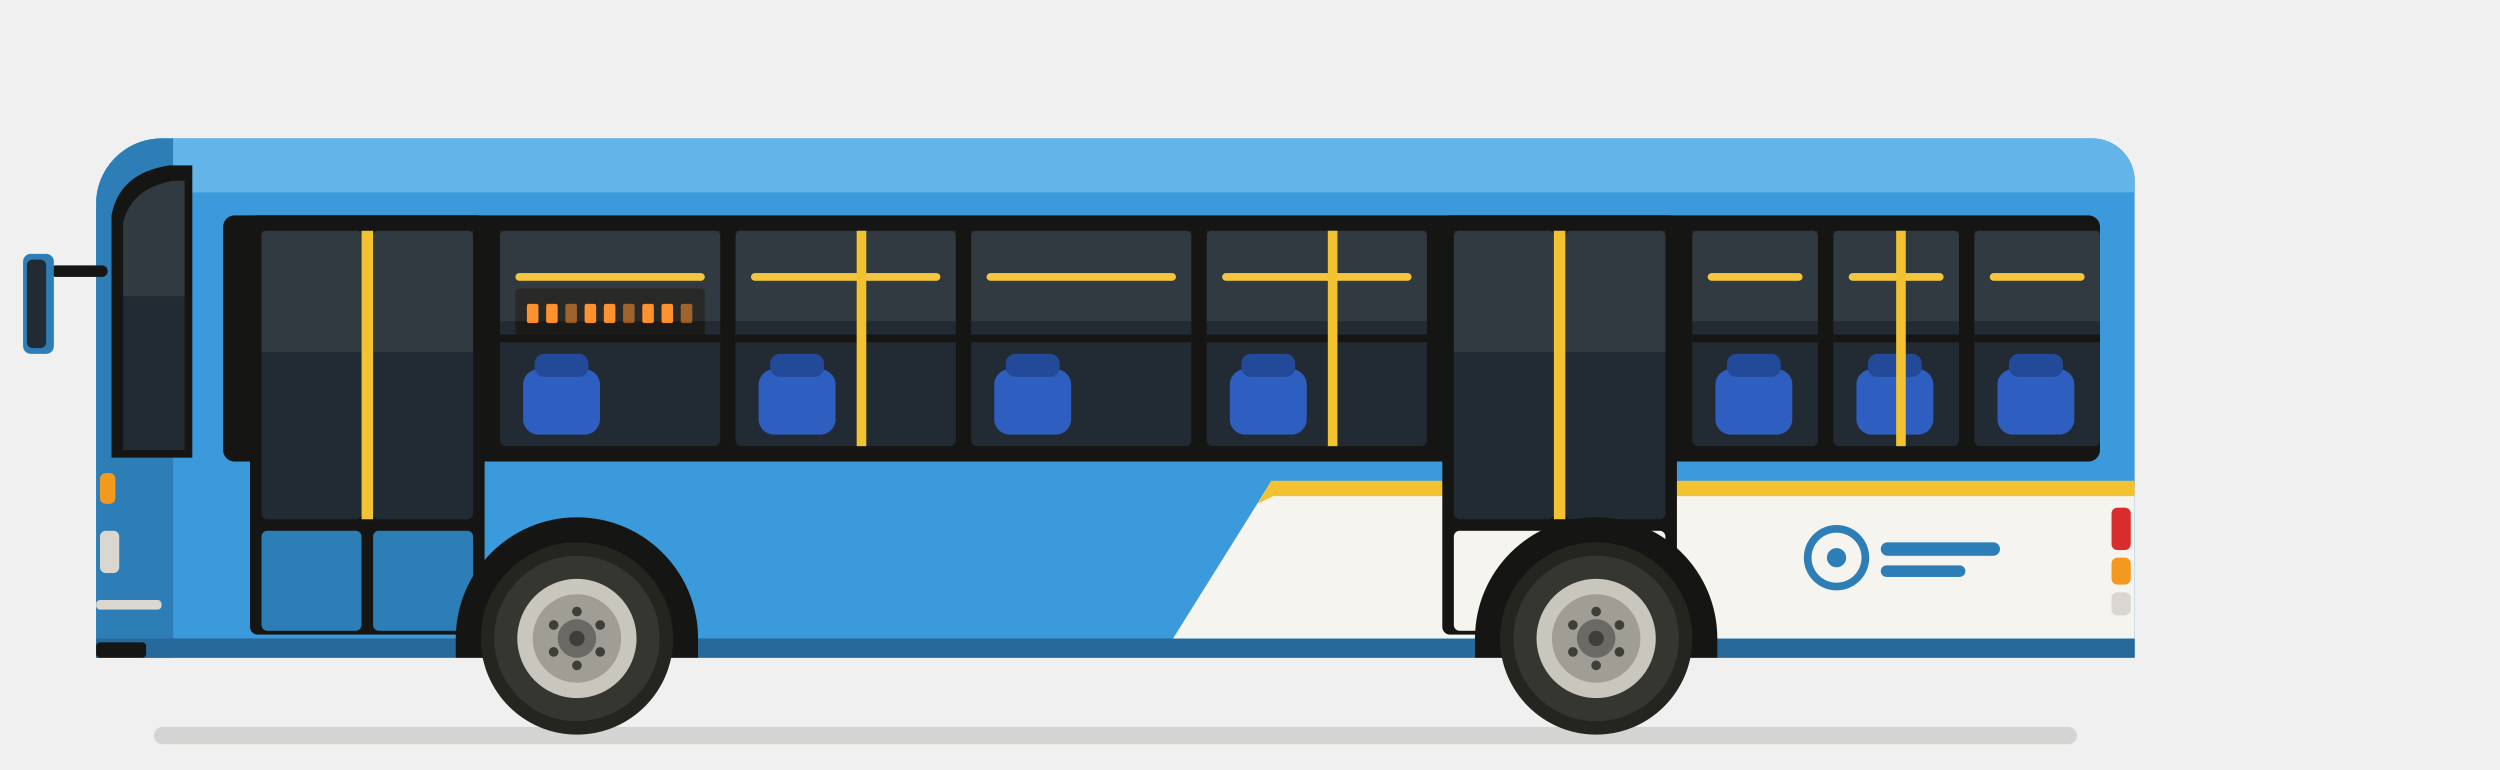
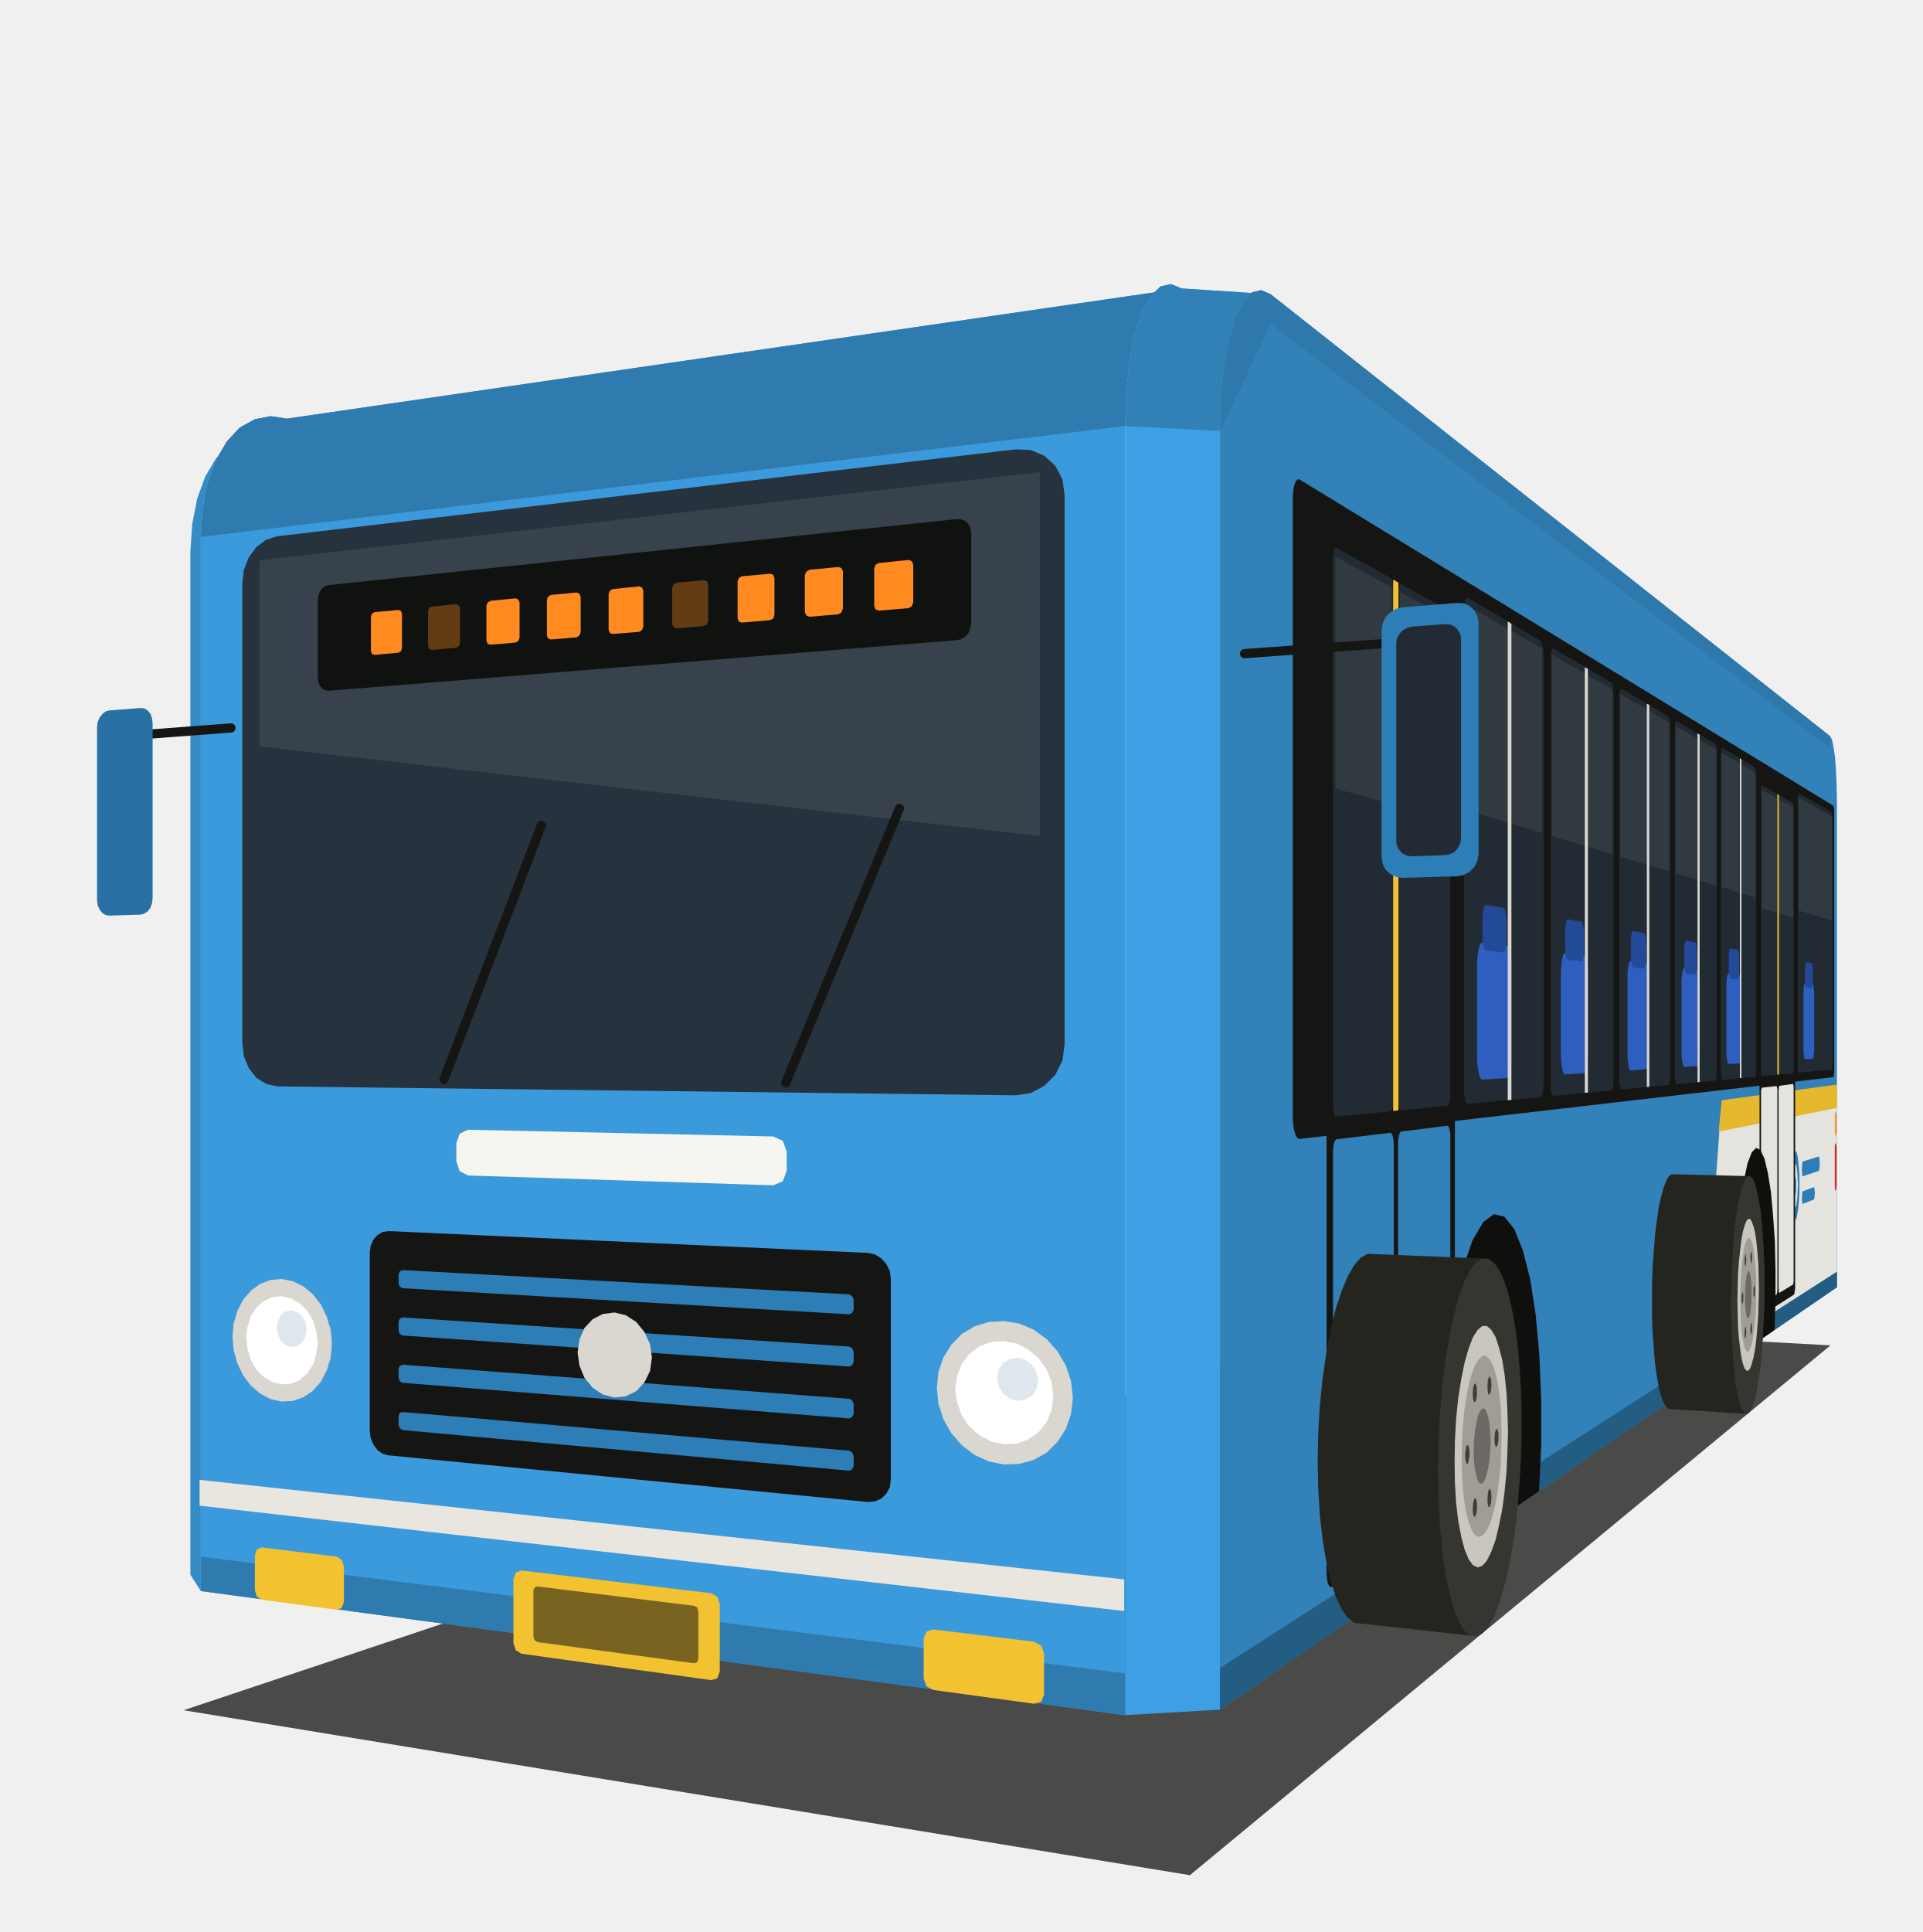
- <svg xmlns="http://www.w3.org/2000/svg" viewBox="0 0 1300 400" role="img">
-   <rect x="80" y="378" width="1000" height="9" rx="4.5" fill="#171815" fill-opacity="0.13" />
-   <path d="M84,72H1088a22,22 0 0 1 22,22V342H50V106a34,34 0 0 1 34,-34Z" fill="#3b9adb" />
-   <path d="M84,72H1088a22,22 0 0 1 22,22v6H56v-6a34,34 0 0 1 28,-22Z" fill="#63b4e8" />
-   <path d="M50,106a34,34 0 0 1 34,-34h6v270H50Z" fill="#2d7db6" />
-   <rect x="50" y="332" width="1060" height="10" fill="#26699a" />
-   <path d="M610,332L660,252H1110V332Z" fill="#f6f4ee" />
-   <path d="M654,262L661,250H1110v8H662Z" fill="#f2c230" />
-   <circle cx="955" cy="290" r="15" fill="none" stroke="#2d7db6" stroke-width="4" />
-   <circle cx="955" cy="290" r="5" fill="#2d7db6" />
-   <rect x="978" y="282" width="62" height="7" rx="3.5" fill="#2d7db6" />
-   <rect x="978" y="294" width="44" height="6" rx="3" fill="#2d7db6" />
-   <rect x="116" y="112" width="976" height="128" rx="6" fill="#151614" />
-   <path d="M58,112q4,-22 30,-26h12v152H58Z" fill="#151614" />
-   <path d="M64,116q4,-18 26,-22h6v140H64Z" fill="#222b33" />
-   <path d="M64,116q4,-18 26,-22h6v60H64Z" fill="#ffffff" fill-opacity="0.07" />
-   <rect x="130" y="112" width="122" height="218" rx="4" fill="#151614" />
-   <rect x="136" y="120" width="52" height="150" rx="3" fill="#222b33" />
-   <rect x="194" y="120" width="52" height="150" rx="3" fill="#222b33" />
-   <rect x="136" y="120" width="52" height="63" fill="#ffffff" fill-opacity="0.07" />
-   <rect x="194" y="120" width="52" height="63" fill="#ffffff" fill-opacity="0.07" />
-   <rect x="136" y="276" width="52" height="52" rx="3" fill="#2d7db6" />
-   <rect x="194" y="276" width="52" height="52" rx="3" fill="#2d7db6" />
-   <rect x="188" y="120" width="6" height="150" fill="#f2c230" />
-   <rect x="260" y="120" width="114.5" height="112" rx="3" fill="#222b33" />
-   <rect x="272" y="192" width="40" height="34" rx="8" fill="#2d5ec0" />
-   <rect x="278" y="184" width="28" height="12" rx="5" fill="#234a99" />
-   <rect x="268" y="150" width="98.5" height="26" rx="2" fill="#1a1b19" />
-   <rect x="274" y="158" width="6" height="10" rx="1" fill="#ff8a1f" fill-opacity="1" />
-   <rect x="284" y="158" width="6" height="10" rx="1" fill="#ff8a1f" fill-opacity="1" />
-   <rect x="294" y="158" width="6" height="10" rx="1" fill="#ff8a1f" fill-opacity="0.55" />
-   <rect x="304" y="158" width="6" height="10" rx="1" fill="#ff8a1f" fill-opacity="1" />
-   <rect x="314" y="158" width="6" height="10" rx="1" fill="#ff8a1f" fill-opacity="1" />
-   <rect x="324" y="158" width="6" height="10" rx="1" fill="#ff8a1f" fill-opacity="0.55" />
-   <rect x="334" y="158" width="6" height="10" rx="1" fill="#ff8a1f" fill-opacity="1" />
-   <rect x="344" y="158" width="6" height="10" rx="1" fill="#ff8a1f" fill-opacity="1" />
-   <rect x="354" y="158" width="6" height="10" rx="1" fill="#ff8a1f" fill-opacity="0.55" />
-   <rect x="268" y="142" width="98.5" height="4" rx="2" fill="#f2c230" />
-   <rect x="260" y="120" width="114.5" height="47" fill="#ffffff" fill-opacity="0.07" />
-   <rect x="260" y="174" width="114.5" height="4" fill="#151614" />
-   <rect x="382.5" y="120" width="114.5" height="112" rx="3" fill="#222b33" />
-   <rect x="394.5" y="192" width="40" height="34" rx="8" fill="#2d5ec0" />
-   <rect x="400.5" y="184" width="28" height="12" rx="5" fill="#234a99" />
-   <rect x="390.5" y="142" width="98.5" height="4" rx="2" fill="#f2c230" />
-   <rect x="382.5" y="120" width="114.5" height="47" fill="#ffffff" fill-opacity="0.07" />
-   <rect x="382.5" y="174" width="114.5" height="4" fill="#151614" />
-   <rect x="445.475" y="120" width="5" height="112" fill="#f2c230" />
-   <rect x="505" y="120" width="114.5" height="112" rx="3" fill="#222b33" />
-   <rect x="517" y="192" width="40" height="34" rx="8" fill="#2d5ec0" />
-   <rect x="523" y="184" width="28" height="12" rx="5" fill="#234a99" />
-   <rect x="513" y="142" width="98.5" height="4" rx="2" fill="#f2c230" />
-   <rect x="505" y="120" width="114.5" height="47" fill="#ffffff" fill-opacity="0.07" />
-   <rect x="505" y="174" width="114.5" height="4" fill="#151614" />
-   <rect x="627.5" y="120" width="114.5" height="112" rx="3" fill="#222b33" />
-   <rect x="639.5" y="192" width="40" height="34" rx="8" fill="#2d5ec0" />
-   <rect x="645.5" y="184" width="28" height="12" rx="5" fill="#234a99" />
-   <rect x="635.5" y="142" width="98.5" height="4" rx="2" fill="#f2c230" />
-   <rect x="627.5" y="120" width="114.5" height="47" fill="#ffffff" fill-opacity="0.07" />
-   <rect x="627.5" y="174" width="114.5" height="4" fill="#151614" />
-   <rect x="690.475" y="120" width="5" height="112" fill="#f2c230" />
-   <rect x="750" y="112" width="122" height="218" rx="4" fill="#151614" />
-   <rect x="756" y="120" width="52" height="150" rx="3" fill="#222b33" />
-   <rect x="814" y="120" width="52" height="150" rx="3" fill="#222b33" />
-   <rect x="756" y="120" width="52" height="63" fill="#ffffff" fill-opacity="0.07" />
-   <rect x="814" y="120" width="52" height="63" fill="#ffffff" fill-opacity="0.07" />
-   <rect x="756" y="276" width="52" height="52" rx="3" fill="#f6f4ee" />
-   <rect x="814" y="276" width="52" height="52" rx="3" fill="#f6f4ee" />
-   <rect x="808" y="120" width="6" height="150" fill="#f2c230" />
-   <rect x="880" y="120" width="65.333" height="112" rx="3" fill="#222b33" />
-   <rect x="892" y="192" width="40" height="34" rx="8" fill="#2d5ec0" />
-   <rect x="898" y="184" width="28" height="12" rx="5" fill="#234a99" />
-   <rect x="888" y="142" width="49.333" height="4" rx="2" fill="#f2c230" />
-   <rect x="880" y="120" width="65.333" height="47" fill="#ffffff" fill-opacity="0.07" />
-   <rect x="880" y="174" width="65.333" height="4" fill="#151614" />
-   <rect x="953.333" y="120" width="65.333" height="112" rx="3" fill="#222b33" />
-   <rect x="965.333" y="192" width="40" height="34" rx="8" fill="#2d5ec0" />
-   <rect x="971.333" y="184" width="28" height="12" rx="5" fill="#234a99" />
-   <rect x="961.333" y="142" width="49.333" height="4" rx="2" fill="#f2c230" />
-   <rect x="953.333" y="120" width="65.333" height="47" fill="#ffffff" fill-opacity="0.07" />
-   <rect x="953.333" y="174" width="65.333" height="4" fill="#151614" />
-   <rect x="986" y="120" width="5" height="112" fill="#f2c230" />
-   <rect x="1026.667" y="120" width="65.333" height="112" rx="3" fill="#222b33" />
-   <rect x="1038.667" y="192" width="40" height="34" rx="8" fill="#2d5ec0" />
-   <rect x="1044.667" y="184" width="28" height="12" rx="5" fill="#234a99" />
-   <rect x="1034.667" y="142" width="49.333" height="4" rx="2" fill="#f2c230" />
-   <rect x="1026.667" y="120" width="65.333" height="47" fill="#ffffff" fill-opacity="0.07" />
-   <rect x="1026.667" y="174" width="65.333" height="4" fill="#151614" />
-   <path d="M237,342V332a63,63 0 0 1 126,0V342Z" fill="#151614" />
-   <path d="M767,342V332a63,63 0 0 1 126,0V342Z" fill="#151614" />
-   <circle cx="300" cy="332" r="50" fill="#24251f" />
-   <circle cx="300" cy="332" r="43" fill="#35362f" />
-   <circle cx="300" cy="332" r="31" fill="#c9c6bd" />
-   <circle cx="300" cy="332" r="23" fill="#a09d95" />
-   <circle cx="300" cy="332" r="10" fill="#6b6963" />
-   <circle cx="300" cy="332" r="4" fill="#3f3e39" />
-   <circle cx="312.1" cy="339" r="2.5" fill="#3f3e39" />
-   <circle cx="300" cy="346" r="2.5" fill="#3f3e39" />
-   <circle cx="287.9" cy="339" r="2.5" fill="#3f3e39" />
-   <circle cx="287.9" cy="325" r="2.5" fill="#3f3e39" />
-   <circle cx="300" cy="318" r="2.5" fill="#3f3e39" />
-   <circle cx="312.1" cy="325" r="2.5" fill="#3f3e39" />
-   <circle cx="830" cy="332" r="50" fill="#24251f" />
-   <circle cx="830" cy="332" r="43" fill="#35362f" />
-   <circle cx="830" cy="332" r="31" fill="#c9c6bd" />
-   <circle cx="830" cy="332" r="23" fill="#a09d95" />
-   <circle cx="830" cy="332" r="10" fill="#6b6963" />
-   <circle cx="830" cy="332" r="4" fill="#3f3e39" />
-   <circle cx="842.1" cy="339" r="2.5" fill="#3f3e39" />
-   <circle cx="830" cy="346" r="2.5" fill="#3f3e39" />
-   <circle cx="817.9" cy="339" r="2.5" fill="#3f3e39" />
-   <circle cx="817.9" cy="325" r="2.5" fill="#3f3e39" />
-   <circle cx="830" cy="318" r="2.5" fill="#3f3e39" />
-   <circle cx="842.1" cy="325" r="2.5" fill="#3f3e39" />
-   <rect x="50" y="312" width="34" height="5" rx="2" fill="#d9d7cf" />
-   <rect x="50" y="334" width="26" height="8" rx="2" fill="#151614" />
-   <rect x="52" y="276" width="10" height="22" rx="3" fill="#d9d7cf" />
-   <rect x="52" y="246" width="8" height="16" rx="3" fill="#f39a1e" />
-   <rect x="1098" y="264" width="10" height="22" rx="3" fill="#d92c2c" />
-   <rect x="1098" y="290" width="10" height="14" rx="3" fill="#f39a1e" />
-   <rect x="1098" y="308" width="10" height="12" rx="3" fill="#d9d7cf" />
-   <rect x="26" y="138" width="30" height="6" rx="3" fill="#151614" />
-   <rect x="12" y="132" width="16" height="52" rx="4" fill="#2d7db6" />
-   <rect x="14" y="135" width="10" height="46" rx="3" fill="#222b33" />
+ <svg xmlns="http://www.w3.org/2000/svg" viewBox="0 0 626 629" role="img">
+   <g transform="translate(156.3 336.6)">
+     <path d="M231.2,273.9L439.8,101.4L284.1,93L-96.5,220.2Z" fill="#1c1c1a" fill-opacity="0.78" />
+     <path d="M-90.9,181.4L-90.9,-161.8L-90.3,-171L-88.7,-179.4L-86,-186.8L-82.4,-192.9L-78.2,-197.4L-73.3,-200.1L-68.2,-201.1L-62.9,-200.3L-67,-194.8L-72.1,-195.5L-77.1,-194.5L-81.9,-191.7L-86,-187.3L-89.5,-181.4L-92.1,-174.2L-93.7,-166L-94.3,-157.1L-94.3,176.1Z" fill="#358bc5" />
+     <path d="M210.1,221.8L210.1,-197.9L210.5,-209L211.6,-219.2L213.3,-228.1L215.7,-235.2L218.5,-240.3L221.6,-243.3L225,-244.1L228.4,-242.7L-62.9,-200.3L-68.2,-201.1L-73.3,-200.1L-78.2,-197.4L-82.4,-192.9L-86,-186.8L-88.7,-179.4L-90.3,-171L-90.9,-161.8L-90.9,181.4Z" fill="#3b9adb" />
+     <path d="M210.1,-197.9L210.5,-209L211.6,-219.2L213.3,-228.1L215.7,-235.2L218.5,-240.3L221.6,-243.3L225,-244.1L228.4,-242.7L-62.9,-200.3L-68.2,-201.1L-73.3,-200.1L-78.2,-197.4L-82.4,-192.9L-86,-186.8L-88.7,-179.4L-90.3,-171L-90.9,-161.8Z" fill="#2f7baf" />
+     <path d="M210.1,221.8L210.1,-197.9L210.5,-209L211.6,-219.2L213.3,-228.1L215.7,-235.2L218.5,-240.3L221.6,-243.3L225,-244.1L228.4,-242.7L257.5,-240.8L254.4,-242.1L251.4,-241.4L248.6,-238.4L246,-233.3L243.9,-226.2L242.3,-217.4L241.3,-207.3L241,-196.3L241,220Z" fill="#3da0e4" />
+     <path d="M210.1,-197.9L210.5,-209L211.6,-219.2L213.3,-228.1L215.7,-235.2L218.5,-240.3L221.6,-243.3L225,-244.1L228.4,-242.7L257.5,-240.8L254.4,-242.1L251.4,-241.4L248.6,-238.4L246,-233.3L243.9,-226.2L242.3,-217.4L241.3,-207.3L241,-196.3Z" fill="#3180b6" />
+     <path d="M241,220L241,-196.3L241.3,-207.3L242.3,-217.4L243.9,-226.2L246,-233.3L248.6,-238.4L251.4,-241.4L254.4,-242.1L257.5,-240.8L439.7,-96.9L440.3,-95.8L440.8,-93.4L441.3,-90L441.6,-85.8L441.8,-81.1L441.9,-76.1L441.9,82.5Z" fill="#3281b8" />
+     <path d="M241,-196.3L241.3,-207.3L242.3,-217.4L243.9,-226.2L246,-233.3L248.6,-238.4L251.4,-241.4L254.4,-242.1L257.5,-240.8L439.7,-96.9L439.7,-93L257.5,-231.1Z" fill="#2e78ab" />
+     <path d="M241,220L441.9,82.5L441.9,77.4L241,206.4Z" fill="#245d84" />
+     <path d="M210.1,221.8L-90.9,181.4L-90.9,170.2L210.1,208.2Z" fill="#2f7baf" />
+     <path d="M398.3,105.4L404.1,25L441.9,19L441.9,77.4Z" fill="#e5e3dd" />
+     <path d="M403.4,31.8L404.4,21.6L441.9,16.5L441.9,24.1Z" fill="#e6b82e" />
+     <path d="M429.7,48.9L429.7,46L429.5,43.4L429.3,41.1L429,39.4L428.7,38.4L428.3,38.1L427.9,38.6L427.6,39.9L427.3,41.7L427,44.2L426.9,47L426.8,50L426.9,52.9L427,55.6L427.3,57.8L427.6,59.5L427.9,60.5L428.3,60.7L428.7,60.2L429,58.9L429.3,57L429.5,54.6L429.7,51.8Z" fill="#2d7db6" />
+     <path d="M429.2,49.1L429.1,46.9L429,45L428.8,43.5L428.6,42.6L428.3,42.4L428,42.8L427.8,43.9L427.6,45.5L427.4,47.5L427.4,49.8L427.4,51.9L427.6,53.9L427.8,55.3L428,56.3L428.3,56.5L428.6,56L428.8,54.9L429,53.3L429.1,51.3Z" fill="#e5e3dd" />
+     <path d="M428.6,49.3L428.6,47.9L428.5,46.9L428.3,46.6L428.1,47L428,48.1L427.9,49.6L428,51L428.1,51.9L428.3,52.2L428.5,51.8L428.6,50.7Z" fill="#2d7db6" />
+     <path d="M436.3,41.8L436.2,40.4L436,39.9L430.7,41.6L430.6,42.3L430.5,43.8L430.5,44.4L430.6,45.9L430.7,46.4L436,44.6L436.2,43.9L436.3,42.5Z" fill="#2d7db6" />
+     <path d="M434.7,51.8L434.6,50.4L434.4,49.9L430.7,51.3L430.6,52L430.5,53.5L430.5,53.5L430.6,54.9L430.7,55.4L434.4,53.9L434.6,53.2L434.7,51.8Z" fill="#2d7db6" />
+     <path d="M441,-70.9L441,-71.9L441,-72.8L440.9,-73.6L440.8,-74.1L440.7,-74.3L266.9,-180.5L266.2,-180.5L265.6,-179.8L265.1,-178.3L264.8,-176.3L264.7,-174L264.7,26.6L264.8,29.1L265.1,31.2L265.6,32.9L266.2,33.9L266.9,34.2L440.7,14.1L440.8,13.9L440.9,13.5L441,12.7L441,11.8L441,10.9Z" fill="#151614" />
+     <path d="M317.5,-139.2L317.5,-140.9L317.3,-142.4L317,-143.7L316.7,-144.6L316.3,-145.1L277.3,-168.1L276.9,-168.1L276.4,-167.5L276,-166.4L275.8,-164.8L275.7,-163L275.7,175.1L275.8,176.9L276,178.4L276.4,179.5L276.9,180.1L277.3,180.1L316.3,155.5L316.7,155L317,154L317.3,152.7L317.5,151.2L317.5,149.6Z" fill="#151614" />
+     <path d="M297.6,-143.6L297.5,-144.9L297.4,-146.2L297.1,-147.2L296.8,-148L296.5,-148.4L279,-158.2L278.6,-158.2L278.2,-157.7L278,-156.9L277.8,-155.7L277.8,-154.4L277.8,22.5L277.8,23.9L278,25.1L278.2,26.1L278.6,26.7L279,26.9L296.5,25.2L296.8,25L297.1,24.3L297.4,23.4L297.5,22.2L297.6,20.9Z" fill="#222b33" />
+     <path d="M278.6,-155.4L296.9,-145.4L296.9,-74.8L278.6,-79.9Z" fill="#ffffff" fill-opacity="0.07" />
+     <path d="M297.6,36.3L297.5,35L297.4,33.8L297.1,32.9L296.8,32.4L296.5,32.2L279,34.3L278.6,34.6L278.2,35.3L278,36.3L277.8,37.6L277.8,39L277.8,167.8L277.8,169.2L278,170.3L278.2,171.2L278.6,171.6L279,171.6L296.5,161L296.8,160.6L297.1,159.8L297.4,158.7L297.5,157.5L297.6,156.2Z" fill="#3281b8" />
+     <path d="M316,-133.6L316,-134.8L315.8,-136L315.6,-137L315.4,-137.7L315.1,-138L300,-146.4L299.7,-146.4L299.4,-146L299.2,-145.2L299,-144.1L299,-142.9L299,20.8L299,22.1L299.2,23.2L299.4,24.1L299.7,24.7L300,24.9L315.1,23.4L315.4,23.2L315.6,22.6L315.8,21.8L316,20.7L316,19.5Z" fill="#222b33" />
+     <path d="M299.6,-143.9L315.4,-135.2L315.4,-69.6L299.6,-74Z" fill="#ffffff" fill-opacity="0.07" />
+     <path d="M316,33.7L316,32.5L315.8,31.5L315.6,30.6L315.4,30.1L315.1,29.9L300,31.8L299.7,32L299.4,32.6L299.2,33.6L299,34.8L299,36.1L299,155.3L299,156.6L299.2,157.7L299.4,158.4L299.7,158.9L300,158.9L315.1,149.7L315.4,149.4L315.6,148.6L315.8,147.7L316,146.5L316,145.3Z" fill="#3281b8" />
+     <path d="M297.4,25.1L299.1,24.9L299.1,-146.9L297.4,-147.9Z" fill="#f2c230" />
+     <path d="M346.4,-122.8L346.3,-124.3L346.2,-125.6L346,-126.7L345.7,-127.5L345.5,-127.9L321.6,-142L321.3,-141.9L320.9,-141.4L320.7,-140.4L320.5,-139.1L320.5,-137.6L320.5,17.8L320.5,19.4L320.7,20.8L320.9,21.9L321.3,22.6L321.6,22.8L345.5,20.6L345.7,20.3L346,19.6L346.2,18.6L346.3,17.3L346.4,15.9Z" fill="#222b33" />
+     <path d="M335.9,-21.5L335.9,-23.7L335.7,-25.7L335.3,-27.3L334.9,-28.4L334.4,-28.8L326.4,-29.8L325.9,-29.5L325.4,-28.5L325.1,-26.9L324.8,-24.8L324.7,-22.5L324.7,7.5L324.8,9.8L325.1,11.9L325.4,13.5L325.9,14.6L326.4,14.9L334.4,14.4L334.9,14L335.3,13L335.7,11.4L335.9,9.4L335.9,7.2Z" fill="#2d5ec0" />
+     <path d="M334.3,-36L334.3,-37.5L334.1,-38.9L333.9,-40L333.6,-40.7L333.3,-41L327.6,-42L327.2,-41.8L326.9,-41.2L326.7,-40.1L326.5,-38.8L326.5,-37.3L326.5,-32.3L326.5,-30.7L326.7,-29.3L326.9,-28.2L327.2,-27.5L327.6,-27.2L333.3,-26.5L333.6,-26.7L333.9,-27.4L334.1,-28.4L334.3,-29.7L334.3,-31.2Z" fill="#234a99" />
+     <path d="M321,-139.8L345.9,-125.4L345.9,-65.4L321,-72.9Z" fill="#ffffff" fill-opacity="0.07" />
+     <path d="M334.7,21.6L335.9,21.5L335.9,-133.5L334.7,-134.3Z" fill="#d9d7cf" />
+     <path d="M369.2,-109.9L369.1,-111.2L369,-112.3L368.9,-113.3L368.6,-114L368.4,-114.4L349.6,-125.5L349.3,-125.4L349,-124.9L348.8,-124.1L348.7,-122.9L348.7,-121.5L348.7,15.8L348.7,17.1L348.8,18.4L349,19.4L349.3,20L349.6,20.2L368.4,18.4L368.6,18.2L368.9,17.6L369,16.6L369.1,15.5L369.2,14.2Z" fill="#222b33" />
+     <path d="M360.8,-19.1L360.8,-21.1L360.6,-22.9L360.4,-24.3L360,-25.3L359.6,-25.6L353.3,-26.4L352.9,-26.1L352.6,-25.2L352.3,-23.8L352.1,-22L352,-19.9L352,6.6L352.1,8.7L352.3,10.5L352.6,12L352.9,12.9L353.3,13.2L359.6,12.8L360,12.5L360.4,11.5L360.6,10.1L360.8,8.3L360.8,6.4Z" fill="#2d5ec0" />
+     <path d="M359.6,-32L359.5,-33.4L359.4,-34.6L359.2,-35.5L359,-36.2L358.8,-36.5L354.3,-37.3L354,-37.1L353.7,-36.5L353.6,-35.6L353.4,-34.4L353.4,-33L353.4,-28.6L353.4,-27.2L353.6,-26L353.7,-25L354,-24.4L354.3,-24.1L358.8,-23.6L359,-23.8L359.2,-24.3L359.4,-25.3L359.5,-26.4L359.6,-27.8Z" fill="#234a99" />
+     <path d="M349.1,-123.5L368.8,-112.1L368.8,-58.5L349.1,-64.4Z" fill="#ffffff" fill-opacity="0.07" />
+     <path d="M359.8,19.2L360.8,19.1L360.8,-118.8L359.8,-119.4Z" fill="#d9d7cf" />
+     <path d="M387.6,-99.4L387.6,-100.5L387.5,-101.6L387.3,-102.5L387.2,-103.1L387,-103.4L371.7,-112.4L371.5,-112.4L371.3,-111.9L371.1,-111.1L371,-110.1L371,-108.8L371,14.1L371,15.4L371.1,16.5L371.3,17.3L371.5,17.9L371.7,18.1L387,16.6L387.2,16.4L387.3,15.9L387.5,15.1L387.6,14L387.6,12.9Z" fill="#222b33" />
+     <path d="M380.8,-17.2L380.8,-19L380.6,-20.6L380.4,-21.9L380.1,-22.7L379.8,-23.1L374.7,-23.7L374.4,-23.5L374.1,-22.7L373.9,-21.4L373.7,-19.7L373.7,-17.9L373.7,6L373.7,7.8L373.9,9.5L374.1,10.8L374.4,11.6L374.7,11.9L379.8,11.5L380.1,11.2L380.4,10.4L380.6,9.1L380.8,7.5L380.8,5.7Z" fill="#2d5ec0" />
+     <path d="M379.8,-28.8L379.7,-30L379.7,-31.1L379.5,-32L379.3,-32.6L379.1,-32.8L375.5,-33.5L375.3,-33.3L375.1,-32.8L374.9,-31.9L374.8,-30.8L374.8,-29.6L374.8,-25.7L374.8,-24.5L374.9,-23.3L375.1,-22.4L375.3,-21.9L375.5,-21.6L379.1,-21.2L379.3,-21.4L379.5,-21.9L379.7,-22.8L379.7,-23.8L379.8,-25Z" fill="#234a99" />
+     <path d="M371.4,-110.6L387.3,-101.4L387.3,-52.9L371.4,-57.7Z" fill="#ffffff" fill-opacity="0.07" />
+     <path d="M380,17.3L380.8,17.2L380.8,-107.1L380,-107.5Z" fill="#d9d7cf" />
+     <path d="M402.8,-90.7L402.8,-91.8L402.7,-92.8L402.6,-93.6L402.5,-94.1L402.3,-94.4L389.7,-101.8L389.5,-101.8L389.3,-101.3L389.2,-100.6L389.1,-99.6L389.1,-98.5L389.1,12.8L389.1,13.9L389.2,14.9L389.3,15.7L389.5,16.2L389.7,16.4L402.3,15.2L402.5,15L402.6,14.5L402.7,13.7L402.8,12.8L402.8,11.8Z" fill="#222b33" />
+     <path d="M397.2,-15.7L397.1,-17.3L397,-18.7L396.9,-19.9L396.6,-20.7L396.4,-21L392.2,-21.5L391.9,-21.3L391.7,-20.5L391.5,-19.4L391.3,-17.9L391.3,-16.2L391.3,5.4L391.3,7.1L391.5,8.6L391.7,9.8L391.9,10.5L392.2,10.8L396.4,10.5L396.6,10.2L396.9,9.5L397,8.3L397.1,6.8L397.2,5.2Z" fill="#2d5ec0" />
+     <path d="M396.3,-26.2L396.3,-27.3L396.2,-28.3L396.1,-29.1L396,-29.6L395.8,-29.8L392.8,-30.4L392.6,-30.2L392.4,-29.7L392.3,-29L392.2,-28L392.2,-26.9L392.2,-23.3L392.2,-22.2L392.3,-21.2L392.4,-20.4L392.6,-19.8L392.8,-19.6L395.8,-19.3L396,-19.4L396.1,-19.9L396.2,-20.7L396.3,-21.7L396.3,-22.7Z" fill="#234a99" />
+     <path d="M389.4,-100.2L402.6,-92.6L402.6,-48.3L389.4,-52.3Z" fill="#ffffff" fill-opacity="0.07" />
+     <path d="M396.5,15.7L397.2,15.7L397.2,-97.4L396.5,-97.8Z" fill="#d9d7cf" />
+     <path d="M415.6,-83.5L415.6,-84.4L415.5,-85.3L415.4,-86.1L415.3,-86.6L415.2,-86.8L404.6,-93.1L404.4,-93L404.3,-92.6L404.2,-91.9L404.1,-91L404.1,-90L404.1,11.7L404.1,12.7L404.2,13.6L404.3,14.3L404.4,14.8L404.6,15L415.2,14L415.3,13.8L415.4,13.3L415.5,12.6L415.6,11.8L415.6,10.8Z" fill="#222b33" />
+     <path d="M410.8,-14.4L410.8,-15.8L410.7,-17.2L410.6,-18.3L410.4,-19L410.2,-19.2L406.6,-19.7L406.4,-19.5L406.2,-18.8L406,-17.7L405.9,-16.4L405.9,-14.8L405.9,4.9L405.9,6.5L406,7.8L406.2,8.9L406.4,9.6L406.6,9.8L410.2,9.6L410.4,9.4L410.6,8.7L410.7,7.6L410.8,6.3L410.8,4.8Z" fill="#2d5ec0" />
+     <path d="M410.1,-24L410.1,-25L410,-25.9L409.9,-26.7L409.8,-27.2L409.7,-27.3L407.1,-27.8L407,-27.7L406.9,-27.2L406.8,-26.5L406.7,-25.6L406.7,-24.6L406.7,-21.3L406.7,-20.3L406.8,-19.4L406.9,-18.6L407,-18.2L407.1,-18L409.7,-17.7L409.8,-17.8L409.9,-18.3L410,-19L410.1,-19.9L410.1,-20.8Z" fill="#234a99" />
+     <path d="M404.3,-91.5L415.4,-85.1L415.4,-44.4L404.3,-47.8Z" fill="#ffffff" fill-opacity="0.07" />
+     <path d="M410.3,14.4L410.8,14.4L410.8,-89.4L410.3,-89.7Z" fill="#d9d7cf" />
+     <path d="M428.3,-76.2L428.3,-77.1L428.2,-77.9L428.1,-78.6L428,-79.1L427.9,-79.3L417.1,-85.7L416.9,-85.6L416.8,-85.2L416.7,-84.6L416.7,-83.8L416.7,-82.9L416.7,89L416.7,89.9L416.7,90.8L416.8,91.4L416.9,91.7L417.1,91.8L427.9,84.9L428,84.7L428.1,84.3L428.2,83.6L428.3,82.8L428.3,81.9Z" fill="#151614" />
+     <path d="M422.5,-75.8L422.5,-76.5L422.5,-77.2L422.4,-77.7L422.3,-78.1L422.2,-78.2L417.5,-80.9L417.4,-80.8L417.3,-80.5L417.2,-80.1L417.2,-79.4L417.2,-78.7L417.2,11.5L417.2,12.2L417.2,12.8L417.3,13.3L417.4,13.6L417.5,13.7L422.2,13.3L422.3,13.2L422.4,12.8L422.5,12.3L422.5,11.7L422.5,11Z" fill="#222b33" />
+     <path d="M417.4,-79.4L422.3,-76.7L422.3,-39.5L417.4,-40.8Z" fill="#ffffff" fill-opacity="0.07" />
+     <path d="M422.5,19.1L422.5,18.5L422.5,17.9L422.4,17.4L422.3,17.1L422.2,17L417.5,17.5L417.4,17.7L417.3,18L417.2,18.5L417.2,19.2L417.2,19.9L417.2,85.6L417.2,86.3L417.2,86.9L417.3,87.4L417.4,87.7L417.5,87.7L422.2,84.9L422.3,84.7L422.4,84.3L422.5,83.8L422.5,83.2L422.5,82.5Z" fill="#e5e3dd" />
+     <path d="M427.8,-73L427.8,-73.6L427.8,-74.2L427.7,-74.7L427.7,-75.1L427.6,-75.2L423.2,-77.7L423.1,-77.6L423,-77.4L423,-76.9L422.9,-76.3L422.9,-75.6L422.9,11L422.9,11.7L423,12.3L423,12.8L423.1,13.1L423.2,13.2L427.6,12.8L427.7,12.7L427.7,12.4L427.8,11.9L427.8,11.3L427.8,10.6Z" fill="#222b33" />
+     <path d="M423.1,-76.3L427.7,-73.8L427.7,-37.9L423.1,-39.2Z" fill="#ffffff" fill-opacity="0.07" />
+     <path d="M427.8,18.4L427.8,17.8L427.8,17.2L427.7,16.7L427.7,16.4L427.6,16.3L423.2,16.9L423.1,17L423,17.3L423,17.8L422.9,18.4L422.9,19.1L422.9,82.2L422.9,82.9L423,83.5L423,84L423.1,84.2L423.2,84.3L427.6,81.6L427.7,81.5L427.7,81.1L427.8,80.6L427.8,80L427.8,79.3Z" fill="#e5e3dd" />
+     <path d="M422.5,13.3L423,13.2L423,-77.8L422.5,-78.1Z" fill="#f2c230" />
+     <path d="M440.5,-69.3L440.4,-70.1L440.4,-70.9L440.3,-71.5L440.3,-71.9L440.2,-72.1L429.5,-78.3L429.4,-78.3L429.3,-77.9L429.2,-77.4L429.2,-76.6L429.2,-75.7L429.2,9.8L429.2,10.7L429.2,11.5L429.3,12.1L429.4,12.5L429.5,12.6L440.2,11.6L440.3,11.4L440.3,11.1L440.4,10.5L440.4,9.8L440.5,9Z" fill="#222b33" />
+     <path d="M434.5,-12.1L434.5,-13.4L434.4,-14.5L434.3,-15.4L434.2,-16L434,-16.2L431.5,-16.5L431.4,-16.4L431.2,-15.8L431.1,-14.9L431,-13.7L431,-12.5L431,4.2L431,5.4L431.1,6.6L431.2,7.5L431.4,8.1L431.5,8.3L434,8.1L434.2,7.9L434.3,7.3L434.4,6.4L434.5,5.3L434.5,4Z" fill="#2d5ec0" />
+     <path d="M434,-20.3L434,-21.1L433.9,-21.9L433.9,-22.5L433.8,-22.9L433.7,-23L431.9,-23.4L431.8,-23.2L431.7,-22.9L431.6,-22.3L431.6,-21.5L431.5,-20.7L431.5,-17.9L431.6,-17.1L431.6,-16.3L431.7,-15.7L431.8,-15.3L431.9,-15.1L433.7,-14.9L433.8,-15L433.9,-15.4L433.9,-16L434,-16.7L434,-17.6Z" fill="#234a99" />
+     <path d="M429.3,-77L440.3,-70.7L440.3,-36.9L429.3,-40.2Z" fill="#ffffff" fill-opacity="0.07" />
+     <path d="M441.8,37.5L441.8,36.9L441.7,36.4L441.7,36L441.6,35.7L441.6,35.6L441.4,35.7L441.3,35.8L441.3,36.1L441.2,36.5L441.2,37.1L441.2,37.6L441.2,49.1L441.2,49.7L441.2,50.2L441.3,50.6L441.3,50.9L441.4,51L441.6,50.9L441.6,50.8L441.7,50.5L441.7,50L441.8,49.5L441.8,48.9Z" fill="#d92c2c" />
+     <path d="M441.8,27.3L441.8,26.7L441.7,26.2L441.7,25.8L441.6,25.5L441.6,25.4L441.4,25.5L441.3,25.6L441.3,25.9L441.2,26.3L441.2,26.8L441.2,27.4L441.2,31.3L441.2,31.9L441.2,32.4L441.3,32.8L441.3,33L441.4,33.1L441.6,33.1L441.6,33L441.7,32.7L441.7,32.2L441.8,31.7L441.8,31.1Z" fill="#f39a1e" />
+     <path d="M344.9,148.9L345.6,133.9L345.6,118.9L345,104.6L343.8,91.4L342,79.8L339.6,70.4L336.8,63.5L333.6,59.5L330.2,58.7L326.7,61.3L323.2,67.3L320,76.6L317.1,88.9L314.8,103.5L313.2,119.9L312.4,137.1L312.5,154.3L313.4,170.4Z" fill="#0f100e" />
+     <path d="M272.8,139.2L273,130.1L273.5,121.1L274.4,112.3L275.6,104L277,96.3L278.7,89.5L280.6,83.7L282.6,78.9L284.7,75.3L286.9,72.8L289.1,71.6L291.3,71.7L328.3,73.2L330.2,74.5L331.9,76.9L333.5,80.4L335,84.9L336.2,90.3L337.3,96.5L338.1,103.4L338.7,110.9L339.1,118.7L339.2,126.9L339.1,135.2L338.7,143.4L338.1,151.6L337.3,159.4L336.2,166.9L335,173.7L333.5,179.9L331.9,185.2L330.2,189.6L328.3,193L326.4,195.2L324.4,196.1L286.9,192L284.7,191.7L282.6,190.1L280.6,187.3L278.7,183.2L277,178L275.6,171.8L274.4,164.6L273.5,156.6L273,148.1Z" fill="#24251f" />
+     <path d="M339.2,126.9L339.1,118.7L338.7,110.9L338.1,103.4L337.3,96.5L336.2,90.3L335,84.9L333.5,80.4L331.9,76.9L330.2,74.5L328.3,73.2L326.4,73.2L324.4,74.4L322.5,76.9L320.6,80.6L318.8,85.5L317.2,91.5L315.7,98.5L314.4,106.3L313.4,114.8L312.6,123.8L312.2,133.1L312,142.4L312.2,151.5L312.6,160.2L313.4,168.3L314.4,175.6L315.7,182L317.2,187.3L318.8,191.4L320.6,194.3L322.5,195.9L324.4,196.1L326.4,195.2L328.3,193L330.2,189.6L331.9,185.2L333.5,179.9L335,173.7L336.2,166.9L337.3,159.4L338.1,151.6L338.7,143.4L339.1,135.2Z" fill="#35362f" />
+     <path d="M334.8,129.4L334.6,122.9L334.3,116.8L333.7,111.1L332.9,106.1L331.8,101.9L330.7,98.6L329.3,96.3L327.9,95.1L326.4,95.1L324.9,96.4L323.4,98.7L322,102.3L320.7,106.8L319.6,112.2L318.6,118.4L317.9,125.2L317.5,132.2L317.4,139.3L317.5,146.3L317.9,152.8L318.6,158.7L319.6,163.9L320.7,168L322,171.1L323.4,173L324.9,173.7L326.4,173.2L327.9,171.5L329.3,168.7L330.7,164.9L331.8,160.3L332.9,154.9L333.7,148.9L334.3,142.6L334.6,136Z" fill="#c9c6bd" />
+     <path d="M332.7,130.6L332.6,125.7L332.4,121L331.9,116.7L331.3,113L330.5,109.8L329.6,107.3L328.6,105.7L327.5,104.8L326.4,104.9L325.3,105.9L324.1,107.7L323.1,110.3L322.1,113.8L321.3,117.8L320.6,122.5L320.1,127.5L319.8,132.7L319.7,138L319.8,143.1L320.1,148L320.6,152.5L321.3,156.3L322.1,159.4L323.1,161.8L324.1,163.2L325.3,163.8L326.4,163.4L327.5,162.2L328.6,160.2L329.6,157.4L330.5,153.9L331.3,149.8L331.9,145.3L332.4,140.5L332.6,135.6Z" fill="#a09d95" />
+     <path d="M329.1,132.7L329,129.6L328.7,126.8L328.3,124.5L327.7,122.9L327.1,122L326.4,122L325.7,122.8L325,124.3L324.5,126.6L324,129.4L323.7,132.5L323.6,135.7L323.7,138.9L324,141.7L324.5,144L325,145.6L325.7,146.4L326.4,146.4L327.1,145.5L327.7,143.9L328.3,141.6L328.7,138.9L329,135.8Z" fill="#6b6963" />
+     <path d="M331.7,131.2L331.6,129.5L331.2,128.6L330.8,128.8L330.5,130.1L330.4,131.9L330.5,133.6L330.8,134.5L331.2,134.3L331.6,133Z" fill="#3f3e39" />
+     <path d="M329.4,114.2L329.3,112.5L328.9,111.6L328.5,111.8L328.2,113L328.1,114.9L328.2,116.6L328.5,117.5L328.9,117.3L329.3,116Z" fill="#3f3e39" />
+     <path d="M324.7,116.5L324.6,114.8L324.2,113.8L323.8,114L323.4,115.3L323.3,117.2L323.4,119L323.8,119.9L324.2,119.7L324.6,118.4Z" fill="#3f3e39" />
+     <path d="M322.3,136.5L322.1,134.8L321.8,133.8L321.3,134.1L321,135.4L320.8,137.3L321,139.1L321.3,140L321.8,139.8L322.1,138.4Z" fill="#3f3e39" />
+     <path d="M324.7,153.8L324.6,152L324.2,151.1L323.8,151.4L323.4,152.8L323.3,154.7L323.4,156.4L323.8,157.3L324.2,157L324.6,155.7Z" fill="#3f3e39" />
+     <path d="M329.4,150.7L329.3,149L328.9,148.1L328.5,148.4L328.2,149.7L328.1,151.6L328.2,153.3L328.5,154.1L328.9,153.9L329.3,152.6Z" fill="#3f3e39" />
+     <path d="M421.6,96.4L421.9,86.7L421.9,77.1L421.7,67.7L421.1,59.1L420.4,51.4L419.4,45.2L418.3,40.6L417,37.8L415.6,37.1L414.2,38.5L412.8,42.1L411.6,47.7L410.5,55L409.6,63.9L409,73.8L408.7,84.3L408.7,94.9L409,105Z" fill="#0f100e" />
+     <path d="M381.7,86.9L381.7,81.2L381.9,75.6L382.3,70.2L382.7,65.1L383.3,60.5L383.9,56.3L384.7,52.8L385.5,49.9L386.4,47.7L387.2,46.3L388.1,45.7L413.1,46.3L413.8,46.5L414.6,47.4L415.3,49.1L415.9,51.4L416.5,54.4L417.1,58L417.5,62.1L417.8,66.7L418.1,71.5L418.3,76.6L418.3,81.9L418.3,87.2L418.1,92.5L417.8,97.7L417.5,102.6L417.1,107.2L416.5,111.4L415.9,115.1L415.3,118.2L414.6,120.7L413.8,122.5L413.1,123.5L412.3,123.7L387.2,122.1L386.4,121.5L385.5,120.2L384.7,118.1L383.9,115.2L383.3,111.7L382.7,107.6L382.3,102.9L381.9,97.8L381.7,92.5Z" fill="#24251f" />
+     <path d="M418.3,81.9L418.3,76.6L418.1,71.5L417.8,66.7L417.5,62.1L417.1,58L416.5,54.4L415.9,51.4L415.3,49.1L414.6,47.4L413.8,46.5L413.1,46.3L412.3,46.9L411.5,48.4L410.8,50.6L410.1,53.5L409.4,57.1L408.8,61.3L408.4,66.1L408,71.2L407.7,76.7L407.5,82.4L407.4,88.1L407.5,93.8L407.7,99.2L408,104.4L408.4,109.1L408.8,113.3L409.4,116.8L410.1,119.7L410.8,121.8L411.5,123.2L412.3,123.7L413.1,123.5L413.8,122.5L414.6,120.7L415.3,118.2L415.9,115.1L416.5,111.4L417.1,107.2L417.5,102.6L417.8,97.7L418.1,92.5L418.3,87.2Z" fill="#35362f" />
+     <path d="M416.5,83L416.4,78.8L416.3,74.8L416,71.1L415.7,67.8L415.3,65L414.8,62.8L414.2,61.2L413.7,60.3L413.1,60.2L412.5,60.8L411.9,62.2L411.3,64.3L410.8,67L410.4,70.3L410,74L409.7,78.2L409.6,82.5L409.5,86.9L409.6,91.3L409.7,95.4L410,99.2L410.4,102.6L410.8,105.4L411.3,107.5L411.9,109L412.5,109.7L413.1,109.6L413.7,108.8L414.2,107.3L414.8,105.1L415.3,102.3L415.7,99L416,95.3L416.3,91.3L416.4,87.2Z" fill="#c9c6bd" />
+     <path d="M415.6,83.4L415.6,80.3L415.5,77.3L415.3,74.5L415,72L414.7,69.9L414.4,68.3L413.9,67.1L413.5,66.5L413.1,66.4L412.6,66.9L412.2,67.9L411.7,69.5L411.4,71.5L411,74L410.8,76.8L410.6,79.9L410.5,83.1L410.4,86.4L410.5,89.7L410.6,92.8L410.8,95.6L411,98.1L411.4,100.2L411.7,101.8L412.2,102.9L412.6,103.5L413.1,103.4L413.5,102.8L413.9,101.7L414.4,100.1L414.7,98L415,95.5L415.3,92.8L415.5,89.8L415.6,86.6Z" fill="#a09d95" />
+     <path d="M414.1,84.3L414.1,82.3L414,80.5L413.8,79L413.6,77.9L413.3,77.3L413.1,77.2L412.8,77.6L412.5,78.5L412.3,79.9L412.1,81.6L412,83.5L412,85.5L412,87.5L412.1,89.3L412.3,90.8L412.5,91.9L412.8,92.5L413.1,92.6L413.3,92.2L413.6,91.3L413.8,89.9L414,88.2L414.1,86.3Z" fill="#6b6963" />
+     <path d="M415.2,83.7L415.2,82.6L415,82L414.9,82.1L414.7,82.8L414.7,84L414.7,85.1L414.9,85.7L415,85.6L415.2,84.8Z" fill="#3f3e39" />
+     <path d="M414.3,72.6L414.2,71.5L414.1,70.9L413.9,71L413.8,71.7L413.7,72.9L413.8,74L413.9,74.6L414.1,74.5L414.2,73.8Z" fill="#3f3e39" />
+     <path d="M412.4,73.5L412.3,72.4L412.2,71.8L412,71.9L411.9,72.6L411.8,73.8L411.9,74.9L412,75.6L412.2,75.5L412.3,74.7Z" fill="#3f3e39" />
+     <path d="M411.4,85.8L411.4,84.7L411.2,84.1L411.1,84.2L410.9,85L410.9,86.2L410.9,87.3L411.1,87.9L411.2,87.8L411.4,87Z" fill="#3f3e39" />
+     <path d="M412.4,97L412.3,95.9L412.2,95.3L412,95.4L411.9,96.2L411.8,97.4L411.9,98.5L412,99.1L412.2,99L412.3,98.2Z" fill="#3f3e39" />
+     <path d="M414.3,95.8L414.2,94.7L414.1,94.1L413.9,94.2L413.8,95L413.7,96.2L413.8,97.3L413.9,97.9L414.1,97.8L414.2,97Z" fill="#3f3e39" />
+     <path d="M-77.4,-146.5L-76.9,-151L-75.3,-155.1L-72.8,-158.5L-69.6,-160.9L-66,-162L174.4,-190.3L179.3,-190.1L183.8,-188.2L187.4,-184.9L189.7,-180.5L190.4,-175.4L190.4,3.4L189.7,8.6L187.4,13.3L183.8,16.9L179.3,19.3L174.4,20L-66,17.1L-69.6,16.3L-72.8,14.3L-75.3,11.1L-76.9,7.2L-77.4,2.8Z" fill="#26323d" />
+     <path d="M182.4,-182.9L-71.8,-154.2L-71.8,-93.6L182.4,-64.4Z" fill="#ffffff" fill-opacity="0.08" />
+     <path d="M-52.8,-141.5L-52.6,-142.8L-52.1,-144.1L-51.3,-145.1L-50.4,-145.8L-49.3,-146.1L155.3,-167.6L156.7,-167.5L158,-167L159.1,-166L159.7,-164.7L160,-163.2L160,-133.5L159.7,-132L159.1,-130.5L158,-129.3L156.7,-128.5L155.3,-128.2L-49.3,-111.7L-50.4,-111.9L-51.3,-112.4L-52.1,-113.3L-52.6,-114.4L-52.8,-115.8Z" fill="#101210" />
+     <path d="M128.4,-151.5L128.8,-152.7L129.9,-153.3L139.6,-154.3L140.6,-153.9L141.1,-152.8L141.1,-140.4L140.6,-139.2L139.6,-138.6L129.9,-137.8L128.8,-138.2L128.4,-139.3Z" fill="#ff8a1f" fill-opacity="1" />
+     <path d="M105.8,-149.4L106.3,-150.5L107.3,-151.1L116.7,-152L117.7,-151.7L118.2,-150.6L118.2,-138.4L117.7,-137.2L116.7,-136.6L107.3,-135.8L106.3,-136.2L105.8,-137.3Z" fill="#ff8a1f" fill-opacity="1" />
+     <path d="M83.9,-147.3L84.3,-148.4L85.3,-149L94.5,-149.8L95.5,-149.5L95.9,-148.4L95.9,-136.4L95.5,-135.2L94.5,-134.7L85.3,-133.9L84.3,-134.2L83.9,-135.3Z" fill="#ff8a1f" fill-opacity="1" />
+     <path d="M62.6,-145.2L63,-146.3L64,-146.9L72.9,-147.7L73.9,-147.4L74.3,-146.3L74.3,-134.5L73.9,-133.3L72.9,-132.8L64,-132L63,-132.4L62.6,-133.4Z" fill="#ff8a1f" fill-opacity="0.35" />
+     <path d="M41.9,-143.2L42.3,-144.3L43.2,-144.8L51.9,-145.7L52.8,-145.3L53.2,-144.3L53.2,-132.6L52.8,-131.5L51.9,-130.9L43.2,-130.2L42.3,-130.5L41.9,-131.6Z" fill="#ff8a1f" fill-opacity="1" />
+     <path d="M21.8,-141.2L22.1,-142.3L23.1,-142.9L31.5,-143.7L32.4,-143.3L32.8,-142.3L32.8,-130.8L32.4,-129.7L31.5,-129.1L23.1,-128.4L22.1,-128.8L21.8,-129.8Z" fill="#ff8a1f" fill-opacity="1" />
+     <path d="M2.1,-139.4L2.5,-140.4L3.4,-141L11.6,-141.8L12.5,-141.4L12.9,-140.4L12.9,-129L12.5,-127.9L11.6,-127.4L3.4,-126.7L2.5,-127L2.1,-128.1Z" fill="#ff8a1f" fill-opacity="1" />
+     <path d="M-16.9,-137.5L-16.6,-138.6L-15.7,-139.1L-7.8,-139.9L-6.9,-139.5L-6.5,-138.5L-6.5,-127.3L-6.9,-126.2L-7.8,-125.7L-15.7,-125L-16.6,-125.4L-16.9,-126.4Z" fill="#ff8a1f" fill-opacity="0.35" />
+     <path d="M-35.5,-135.7L-35.2,-136.8L-34.3,-137.3L-26.6,-138L-25.7,-137.7L-25.4,-136.7L-25.4,-125.6L-25.7,-124.6L-26.6,-124.1L-34.3,-123.4L-35.2,-123.7L-35.5,-124.7Z" fill="#ff8a1f" fill-opacity="1" />
+     <path d="M99.6,15.9L136.6,-73.4" fill="none" stroke="#151614" stroke-width="3" stroke-linecap="round" stroke-linejoin="round" />
+     <path d="M-11.7,14.8L20,-67.9" fill="none" stroke="#151614" stroke-width="3" stroke-linecap="round" stroke-linejoin="round" />
+     <path d="M-7.7,35.6L-6.6,32.5L-3.9,31.2L95.5,33.4L98.6,34.8L99.9,38.3L99.9,44.6L98.6,48L95.5,49.3L-3.9,46.1L-6.6,44.7L-7.7,41.5Z" fill="#f7f5f0" />
+     <path d="M-35.9,71.2L-35.6,69L-34.7,67L-33.4,65.5L-31.7,64.5L-29.9,64.2L126.3,71.3L128.6,71.8L130.7,73.1L132.4,75L133.5,77.3L133.8,79.8L133.8,145L133.5,147.5L132.4,149.6L130.7,151.3L128.6,152.2L126.3,152.4L-29.9,137.2L-31.7,136.7L-33.4,135.5L-34.7,133.7L-35.6,131.6L-35.9,129.4Z" fill="#151614" />
+     <path d="M-26.5,124.4L-26.1,123.4L-25.2,123.1L120.2,135.7L121.2,136.3L121.7,137.5L121.7,140.7L121.2,141.8L120.2,142.2L-25.2,129L-26.1,128.4L-26.5,127.4Z" fill="#2d7db6" />
+     <path d="M-26.5,109.1L-26.1,108.1L-25.2,107.7L120.2,118.8L121.2,119.3L121.7,120.5L121.7,123.7L121.2,124.8L120.2,125.2L-25.2,113.6L-26.1,113.1L-26.5,112Z" fill="#2d7db6" />
+     <path d="M-26.5,93.7L-26.1,92.7L-25.2,92.3L120.2,101.8L121.2,102.3L121.7,103.5L121.7,106.8L121.2,107.9L120.2,108.3L-25.2,98.2L-26.1,97.7L-26.5,96.6Z" fill="#2d7db6" />
+     <path d="M-26.5,78.3L-26.1,77.3L-25.2,76.9L120.2,84.8L121.2,85.4L121.7,86.5L121.7,89.8L121.2,90.9L120.2,91.3L-25.2,82.8L-26.1,82.3L-26.5,81.3Z" fill="#2d7db6" />
+     <path d="M31.8,103.7L32.4,99.5L34,95.8L36.7,92.9L40,91.2L43.8,90.7L47.5,91.6L50.9,93.8L53.6,97.1L55.4,101.1L56,105.4L55.4,109.7L53.6,113.4L50.9,116.3L47.5,118L43.8,118.4L40,117.4L36.7,115.2L34,111.9L32.4,108Z" fill="#d9d7cf" />
+     <path d="M148.8,115.2L149.3,110.1L150.9,105.4L153.5,101.2L156.9,97.7L161.1,95.2L165.7,93.8L170.6,93.5L175.6,94.3L180.3,96.3L184.6,99.4L188.1,103.4L190.8,108L192.5,113.1L193.1,118.4L192.5,123.7L190.8,128.6L188.1,132.8L184.6,136.3L180.3,138.7L175.6,140L170.6,140.2L165.7,139.2L161.1,137.1L156.9,133.9L153.5,130L150.9,125.4L149.3,120.4Z" fill="#d9d7cf" />
+     <path d="M154.8,115.7L155.4,111.4L156.9,107.5L159.4,104.2L162.7,101.7L166.5,100.3L170.6,100L174.8,100.8L178.6,102.8L182,105.7L184.6,109.3L186.2,113.6L186.7,118L186.2,122.3L184.6,126.3L182,129.6L178.6,132L174.8,133.4L170.6,133.6L166.5,132.7L162.7,130.7L159.4,127.8L156.9,124.2L155.4,120Z" fill="#ffffff" />
+     <path d="M168.4,112L168.9,109.3L170.4,107.2L172.5,105.8L175.1,105.4L177.6,106.1L179.8,107.8L181.3,110.2L181.8,112.9L181.3,115.6L179.8,117.8L177.6,119.1L175.1,119.5L172.5,118.8L170.4,117.1L168.9,114.7Z" fill="#dfe7ee" />
+     <path d="M-80.6,98.6L-80.2,94.2L-79,90.2L-77.1,86.5L-74.6,83.6L-71.6,81.4L-68.2,80.1L-64.6,79.8L-61,80.5L-57.5,82.2L-54.4,84.8L-51.8,88.1L-49.9,92.1L-48.6,96.4L-48.2,100.9L-48.6,105.4L-49.9,109.6L-51.8,113.2L-54.4,116.2L-57.5,118.3L-61,119.5L-64.6,119.7L-68.2,118.9L-71.6,117.1L-74.6,114.5L-77.1,111.2L-79,107.3L-80.2,103Z" fill="#d9d7cf" />
+     <path d="M-76.1,98.9L-75.7,95.3L-74.6,91.9L-72.8,89.1L-70.4,87L-67.6,85.7L-64.6,85.4L-61.6,86.1L-58.7,87.7L-56.3,90.1L-54.4,93.3L-53.3,96.8L-52.8,100.6L-53.3,104.3L-54.4,107.7L-56.3,110.6L-58.7,112.7L-61.6,113.9L-64.6,114.1L-67.6,113.4L-70.4,111.7L-72.8,109.3L-74.6,106.2L-75.7,102.6Z" fill="#ffffff" />
+     <path d="M-66.2,95.7L-65.8,93.4L-64.8,91.5L-63.2,90.3L-61.3,90L-59.5,90.6L-57.9,92L-56.8,94L-56.5,96.3L-56.8,98.6L-57.9,100.5L-59.5,101.7L-61.3,102L-63.2,101.4L-64.8,100L-65.8,98Z" fill="#dfe7ee" />
+     <path d="M209.8,187.9L-91.3,153.6L-91.3,145.2L209.8,177.6Z" fill="#e8e6df" />
+     <path d="M10.9,177.4L11.7,175.4L13.5,174.7L75.3,182.1L77.3,183.3L78.1,185.6L78.1,207.6L77.3,209.8L75.3,210.4L13.5,201.8L11.7,200.7L10.9,198.4Z" fill="#f2c230" />
+     <path d="M17.4,181.2L17.8,180.2L18.7,179.9L69.7,186.2L70.7,186.7L71.1,187.9L71.1,203.6L70.7,204.6L69.7,204.9L18.7,198L17.8,197.4L17.4,196.3Z" fill="#151614" fill-opacity="0.55" />
+     <path d="M144.5,196.8L145.4,194.6L147.6,193.9L180.5,197.9L182.8,199.2L183.7,201.7L183.7,215.1L182.8,217.4L180.5,218.1L147.6,213.6L145.4,212.4L144.5,209.9Z" fill="#f2c230" />
+     <path d="M-73.3,169.8L-72.7,167.9L-71.1,167.2L-46.6,170.2L-45,171.3L-44.3,173.4L-44.3,184.9L-45,186.9L-46.6,187.5L-71.1,184.2L-72.7,183.2L-73.3,181.1Z" fill="#f2c230" />
+     <path d="M249,-123.8L296.2,-127.2" fill="none" stroke="#151614" stroke-width="3" stroke-linecap="round" stroke-linejoin="round" />
+     <path d="M293.6,-131.6L294,-133.7L294.9,-135.7L296.5,-137.3L298.4,-138.4L300.5,-138.9L318.1,-140.3L320.3,-140.2L322.3,-139.3L323.8,-137.9L324.8,-136.1L325.2,-134L325.2,-58.4L324.8,-56.3L323.8,-54.3L322.3,-52.8L320.3,-51.7L318.1,-51.3L300.5,-50.8L298.4,-51.1L296.5,-52L294.9,-53.4L294,-55.3L293.6,-57.4Z" fill="#2d7db6" />
+     <path d="M298.4,-127.1L298.6,-128.7L299.4,-130.2L300.5,-131.4L302,-132.2L303.6,-132.6L314.1,-133.4L315.8,-133.3L317.3,-132.7L318.4,-131.6L319.2,-130.2L319.5,-128.7L319.5,-63.5L319.2,-61.9L318.4,-60.4L317.3,-59.2L315.8,-58.5L314.1,-58.2L303.6,-57.8L302,-58L300.5,-58.7L299.4,-59.8L298.6,-61.2L298.4,-62.7Z" fill="#222b33" />
+     <path d="M-81.1,-99.6L-110.2,-97.4" fill="none" stroke="#151614" stroke-width="3" stroke-linecap="round" stroke-linejoin="round" />
+     <path d="M-124.7,-99.9L-124.5,-101.5L-123.9,-102.9L-123,-104.1L-121.9,-105L-120.7,-105.3L-110.6,-106.1L-109.4,-106L-108.2,-105.3L-107.3,-104.2L-106.8,-102.8L-106.6,-101.2L-106.6,-44.1L-106.8,-42.5L-107.3,-41.1L-108.2,-39.9L-109.4,-39.1L-110.6,-38.8L-120.7,-38.5L-121.9,-38.7L-123,-39.4L-123.9,-40.5L-124.5,-42L-124.7,-43.5Z" fill="#2971a4" />
+   </g>
</svg>
